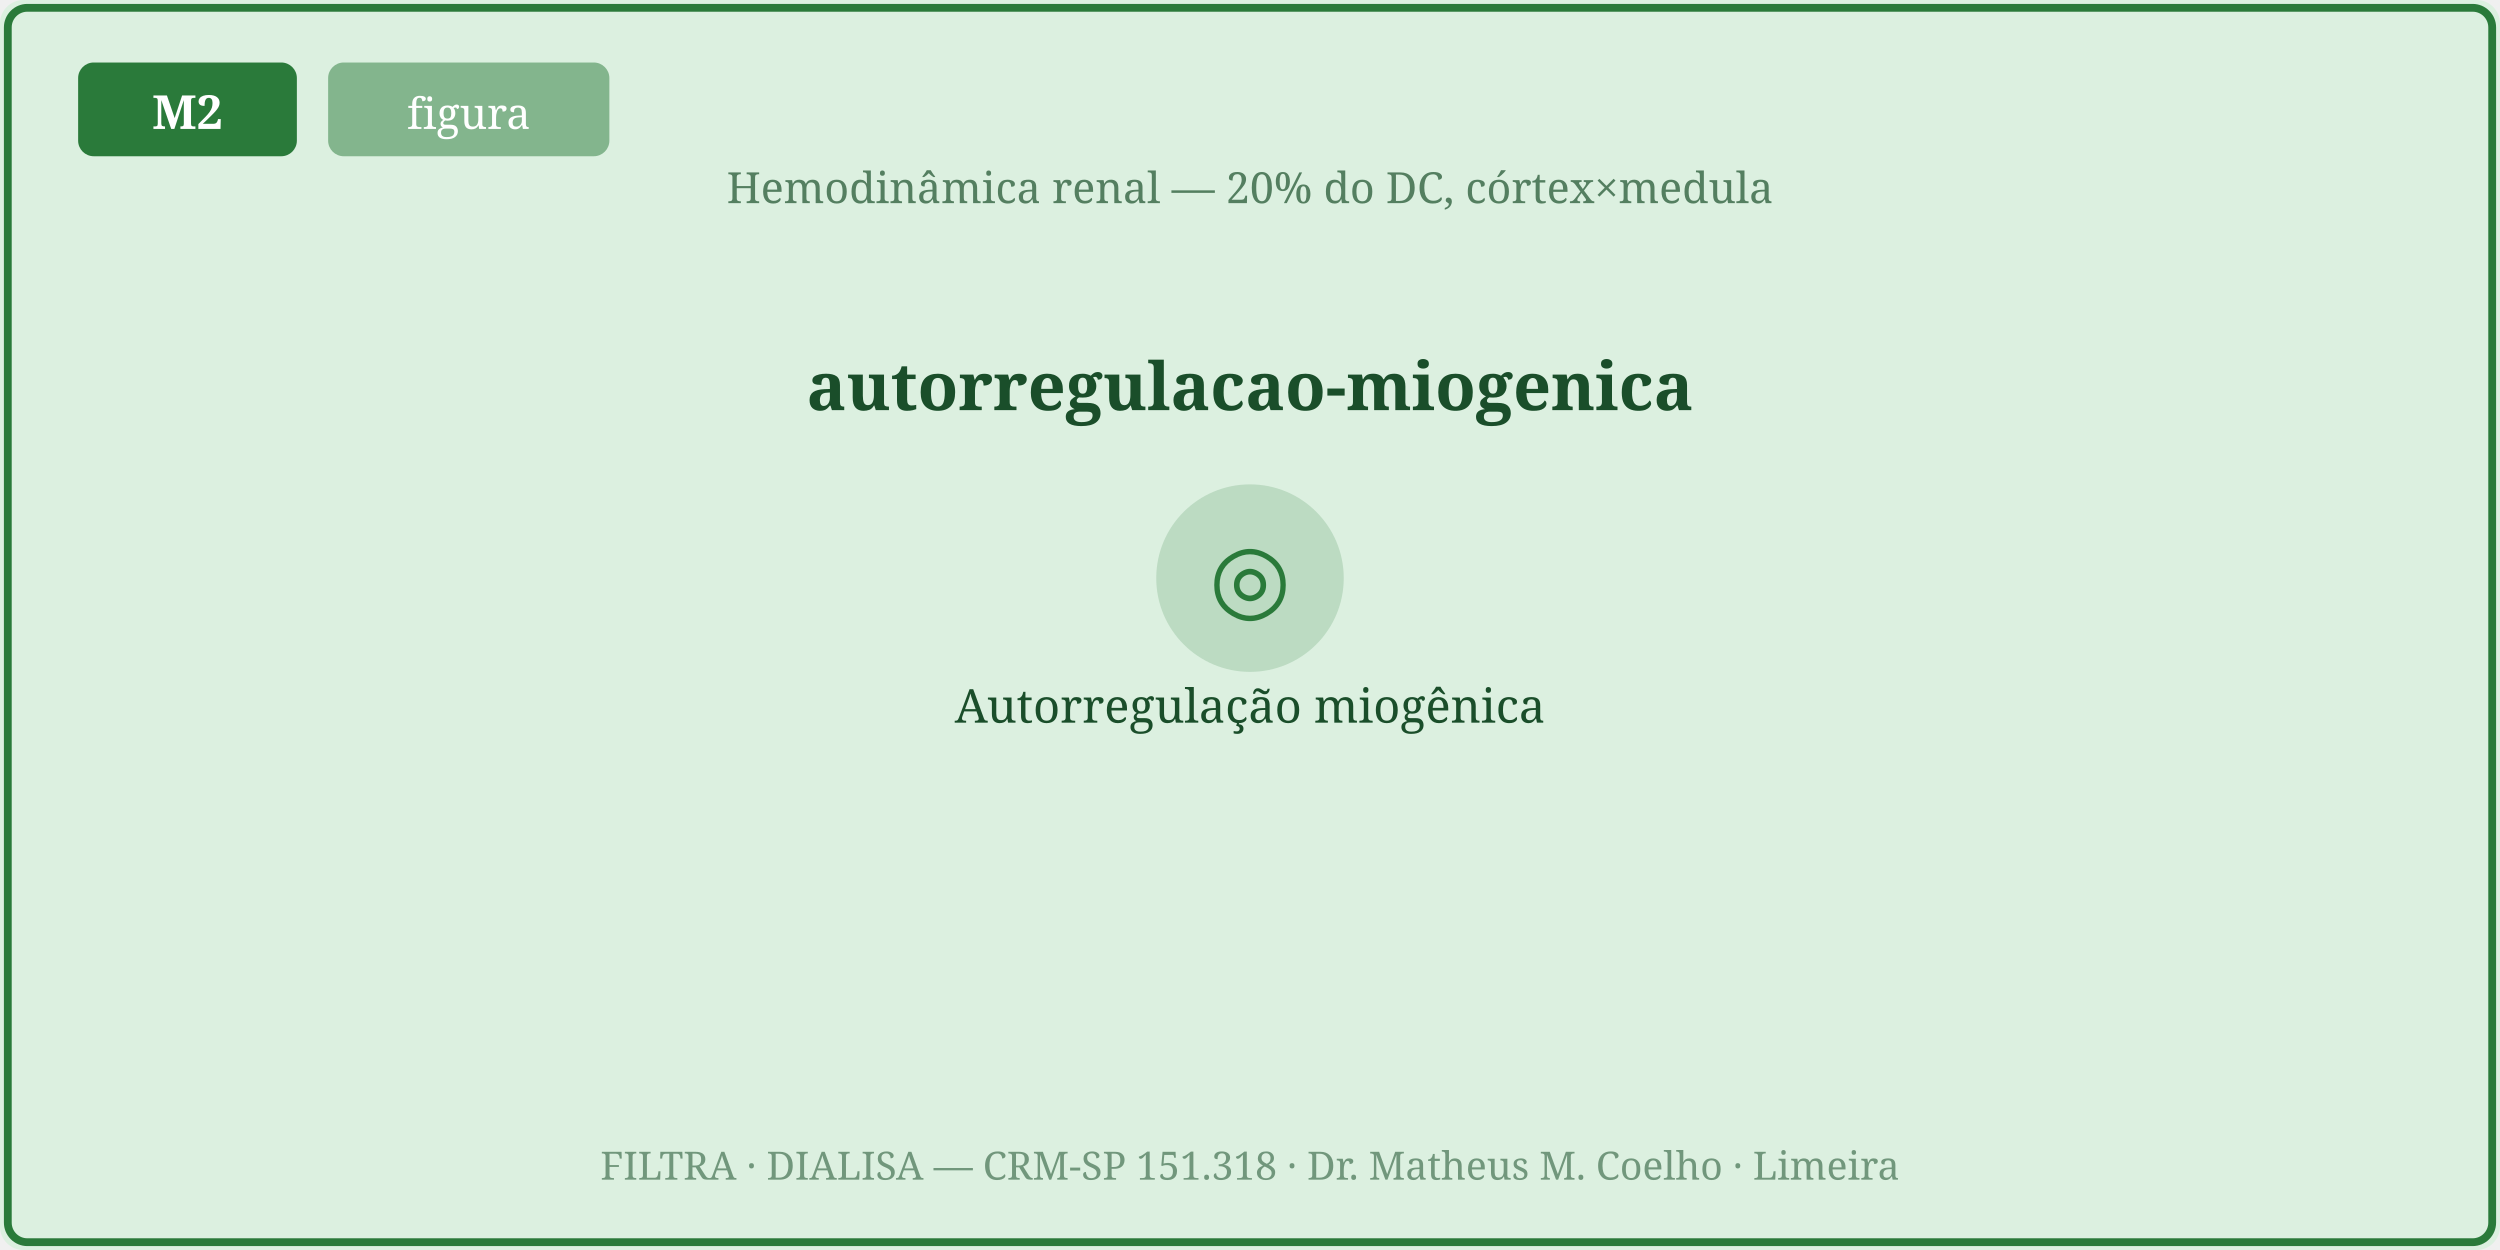
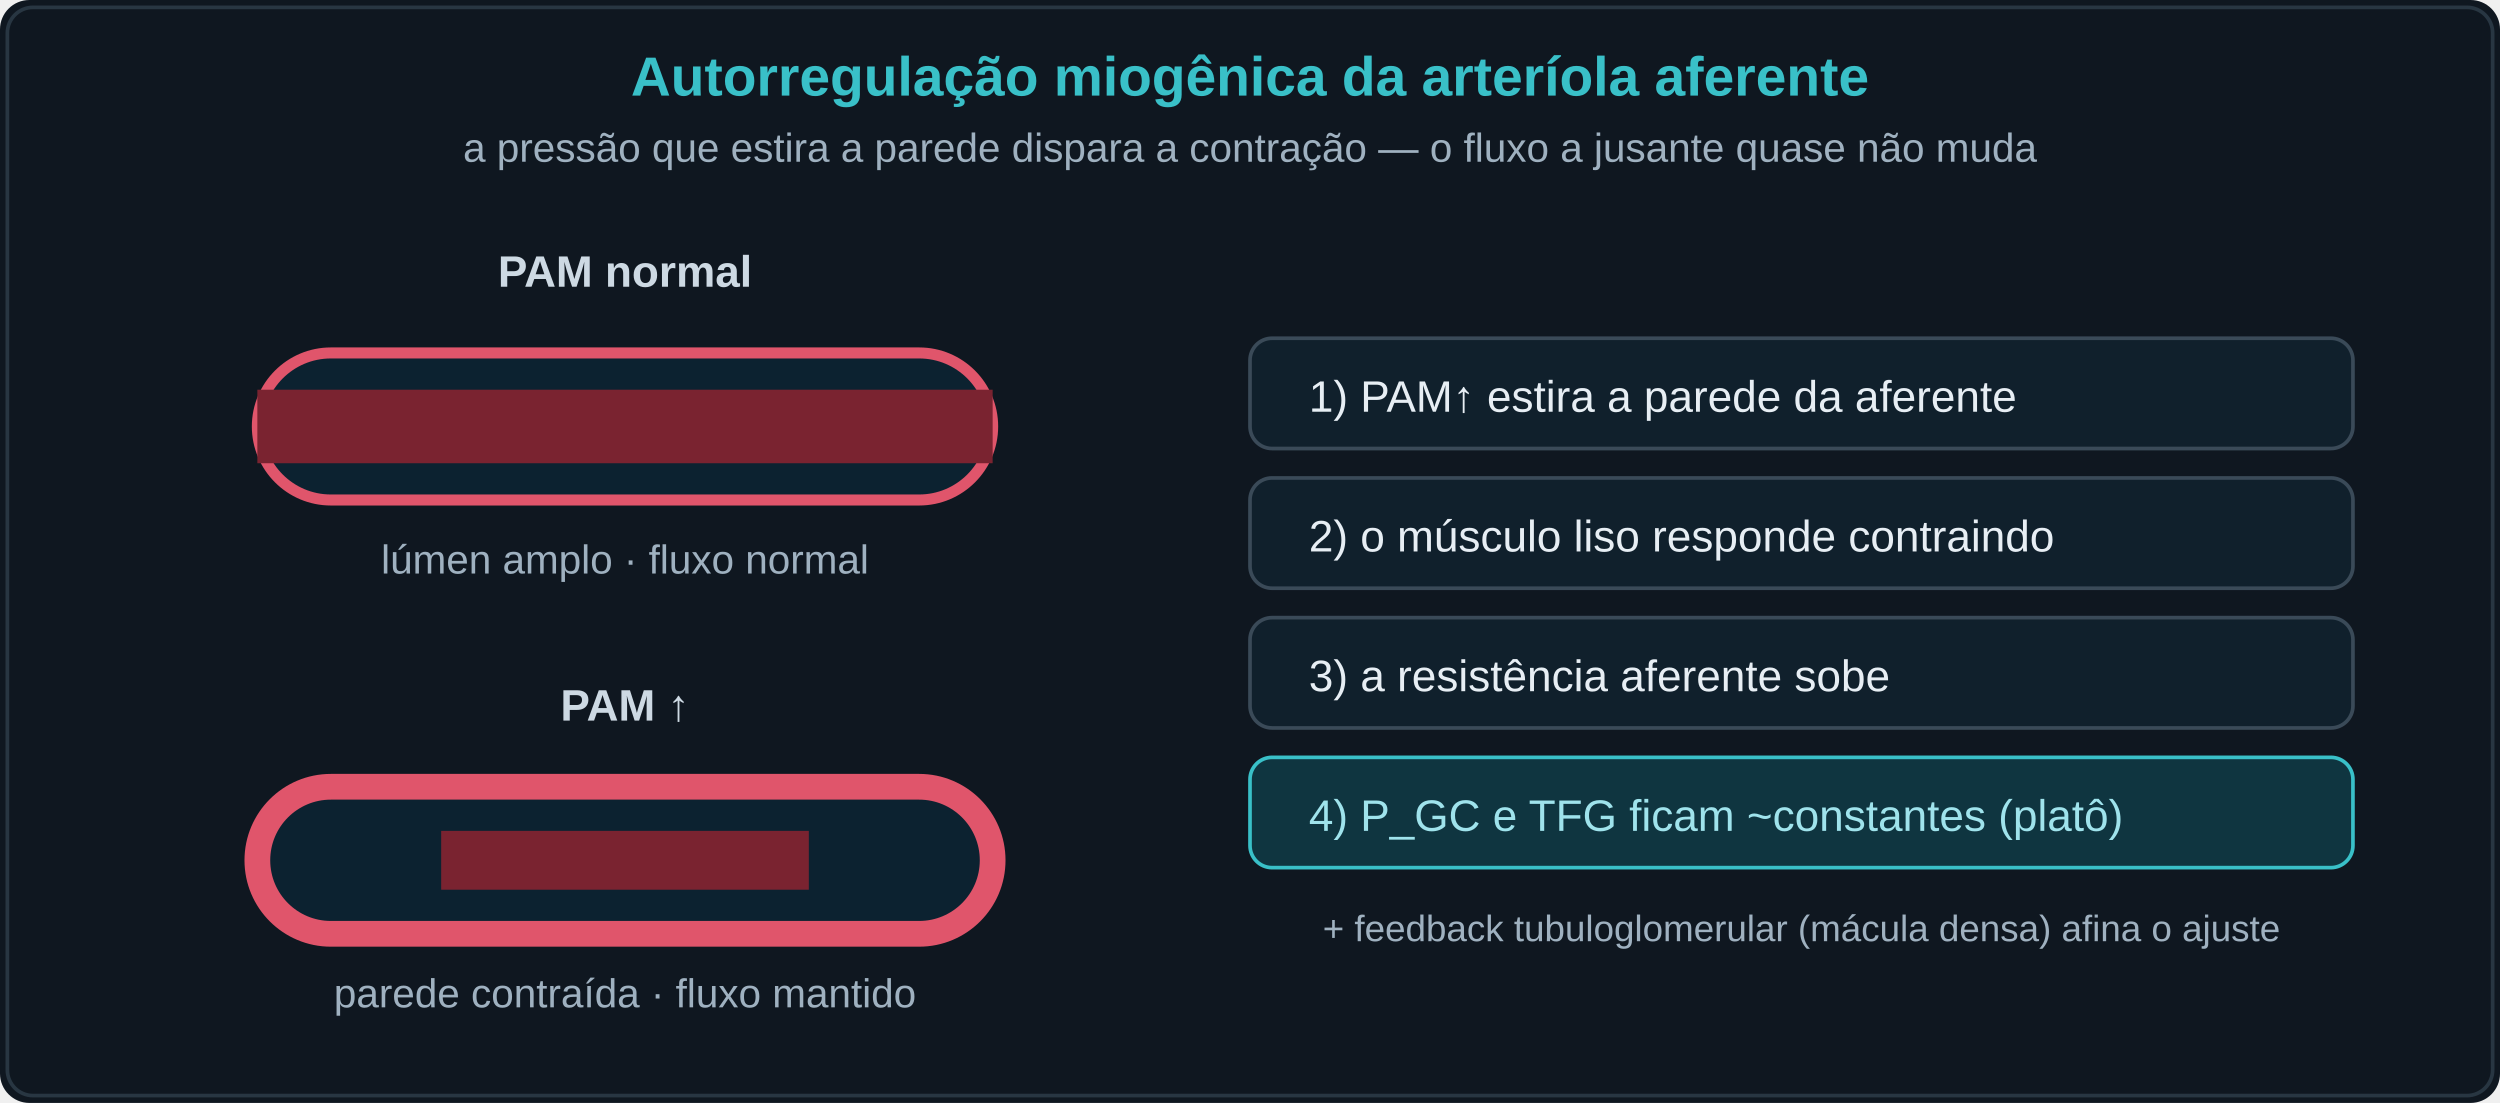
- <svg xmlns="http://www.w3.org/2000/svg" viewBox="0 0 640 320" font-family="Georgia,serif">
-   <rect width="640" height="320" fill="#dcf0e0" rx="6" />
-   <rect x="2" y="2" width="636" height="316" rx="5" fill="none" stroke="#2a7a3a" stroke-width="2" />
-   <rect x="20" y="16" width="56" height="24" rx="4" fill="#2a7a3a" />
-   <text x="48" y="33" text-anchor="middle" font-size="12" font-weight="bold" fill="white">M2</text>
-   <rect x="84" y="16" width="72" height="24" rx="4" fill="#2a7a3a" opacity="0.5" />
-   <text x="120" y="33" text-anchor="middle" font-size="11" fill="white">figura</text>
-   <text x="320" y="52" text-anchor="middle" font-size="11" fill="#1a4e2a" opacity="0.7">Hemodinâmica renal — 20% do DC, córtex×medula</text>
-   <text x="320" y="105" text-anchor="middle" font-size="17" font-weight="bold" fill="#1a4e2a">autorregulacao-miogenica</text>
-   <circle cx="320" cy="148" r="24" fill="#2a7a3a" opacity="0.18" />
-   <text x="320" y="156" text-anchor="middle" font-size="24" fill="#2a7a3a">◎</text>
-   <text x="320" y="185" text-anchor="middle" font-size="12" fill="#1a4e2a">Autorregulação miogênica</text>
-   <text x="320" y="302" text-anchor="middle" font-size="10" fill="#1a4e2a" opacity="0.55">FILTRA · DIALISA — CRM-SP 151.318 · Dr. Matheus M. Coelho · Limeira</text>
+ <svg xmlns="http://www.w3.org/2000/svg" viewBox="0 0 680 300" font-family="system-ui,Arial,sans-serif">
+   <rect width="680" height="300" rx="8" fill="#0f1720" />
+   <rect x="2" y="2" width="676" height="296" rx="7" fill="none" stroke="#283642" />
+   <text x="340" y="26" text-anchor="middle" font-size="15" font-weight="bold" fill="#39c0c8">Autorregulação miogênica da arteríola aferente</text>
+   <text x="340" y="44" text-anchor="middle" font-size="11" fill="#9fb1c0">a pressão que estira a parede dispara a contração — o fluxo a jusante quase não muda</text>
+   <text x="170" y="78" text-anchor="middle" font-size="12" fill="#cdd9e3" font-weight="bold">PAM normal</text>
+   <rect x="70" y="96" width="200" height="40" rx="20" fill="#0c2230" stroke="#e0556b" stroke-width="3" />
+   <rect x="70" y="106" width="200" height="20" fill="#7a2330" />
+   <text x="170" y="156" text-anchor="middle" font-size="11" fill="#9fb1c0">lúmen amplo · fluxo normal</text>
+   <text x="170" y="196" text-anchor="middle" font-size="12" fill="#cdd9e3" font-weight="bold">PAM ↑</text>
+   <rect x="70" y="214" width="200" height="40" rx="20" fill="#0c2230" stroke="#e0556b" stroke-width="7" />
+   <rect x="120" y="226" width="100" height="16" fill="#7a2330" />
+   <text x="170" y="274" text-anchor="middle" font-size="11" fill="#9fb1c0">parede contraída · fluxo mantido</text>
+   <g font-size="12" fill="#e7eef4">
+     <rect x="340" y="92" width="300" height="30" rx="6" fill="#10202c" stroke="#3a4a58" />
+     <text x="356" y="112">1) PAM↑ estira a parede da aferente</text>
+     <rect x="340" y="130" width="300" height="30" rx="6" fill="#10202c" stroke="#3a4a58" />
+     <text x="356" y="150">2) o músculo liso responde contraindo</text>
+     <rect x="340" y="168" width="300" height="30" rx="6" fill="#10202c" stroke="#3a4a58" />
+     <text x="356" y="188">3) a resistência aferente sobe</text>
+     <rect x="340" y="206" width="300" height="30" rx="6" fill="#0f3540" stroke="#39c0c8" />
+     <text x="356" y="226" fill="#9fe3ec">4) P_GC e TFG ficam ~constantes (platô)</text>
+   </g>
+   <text x="490" y="256" text-anchor="middle" font-size="10" fill="#9fb1c0">+ feedback tubuloglomerular (mácula densa) afina o ajuste</text>
</svg>
